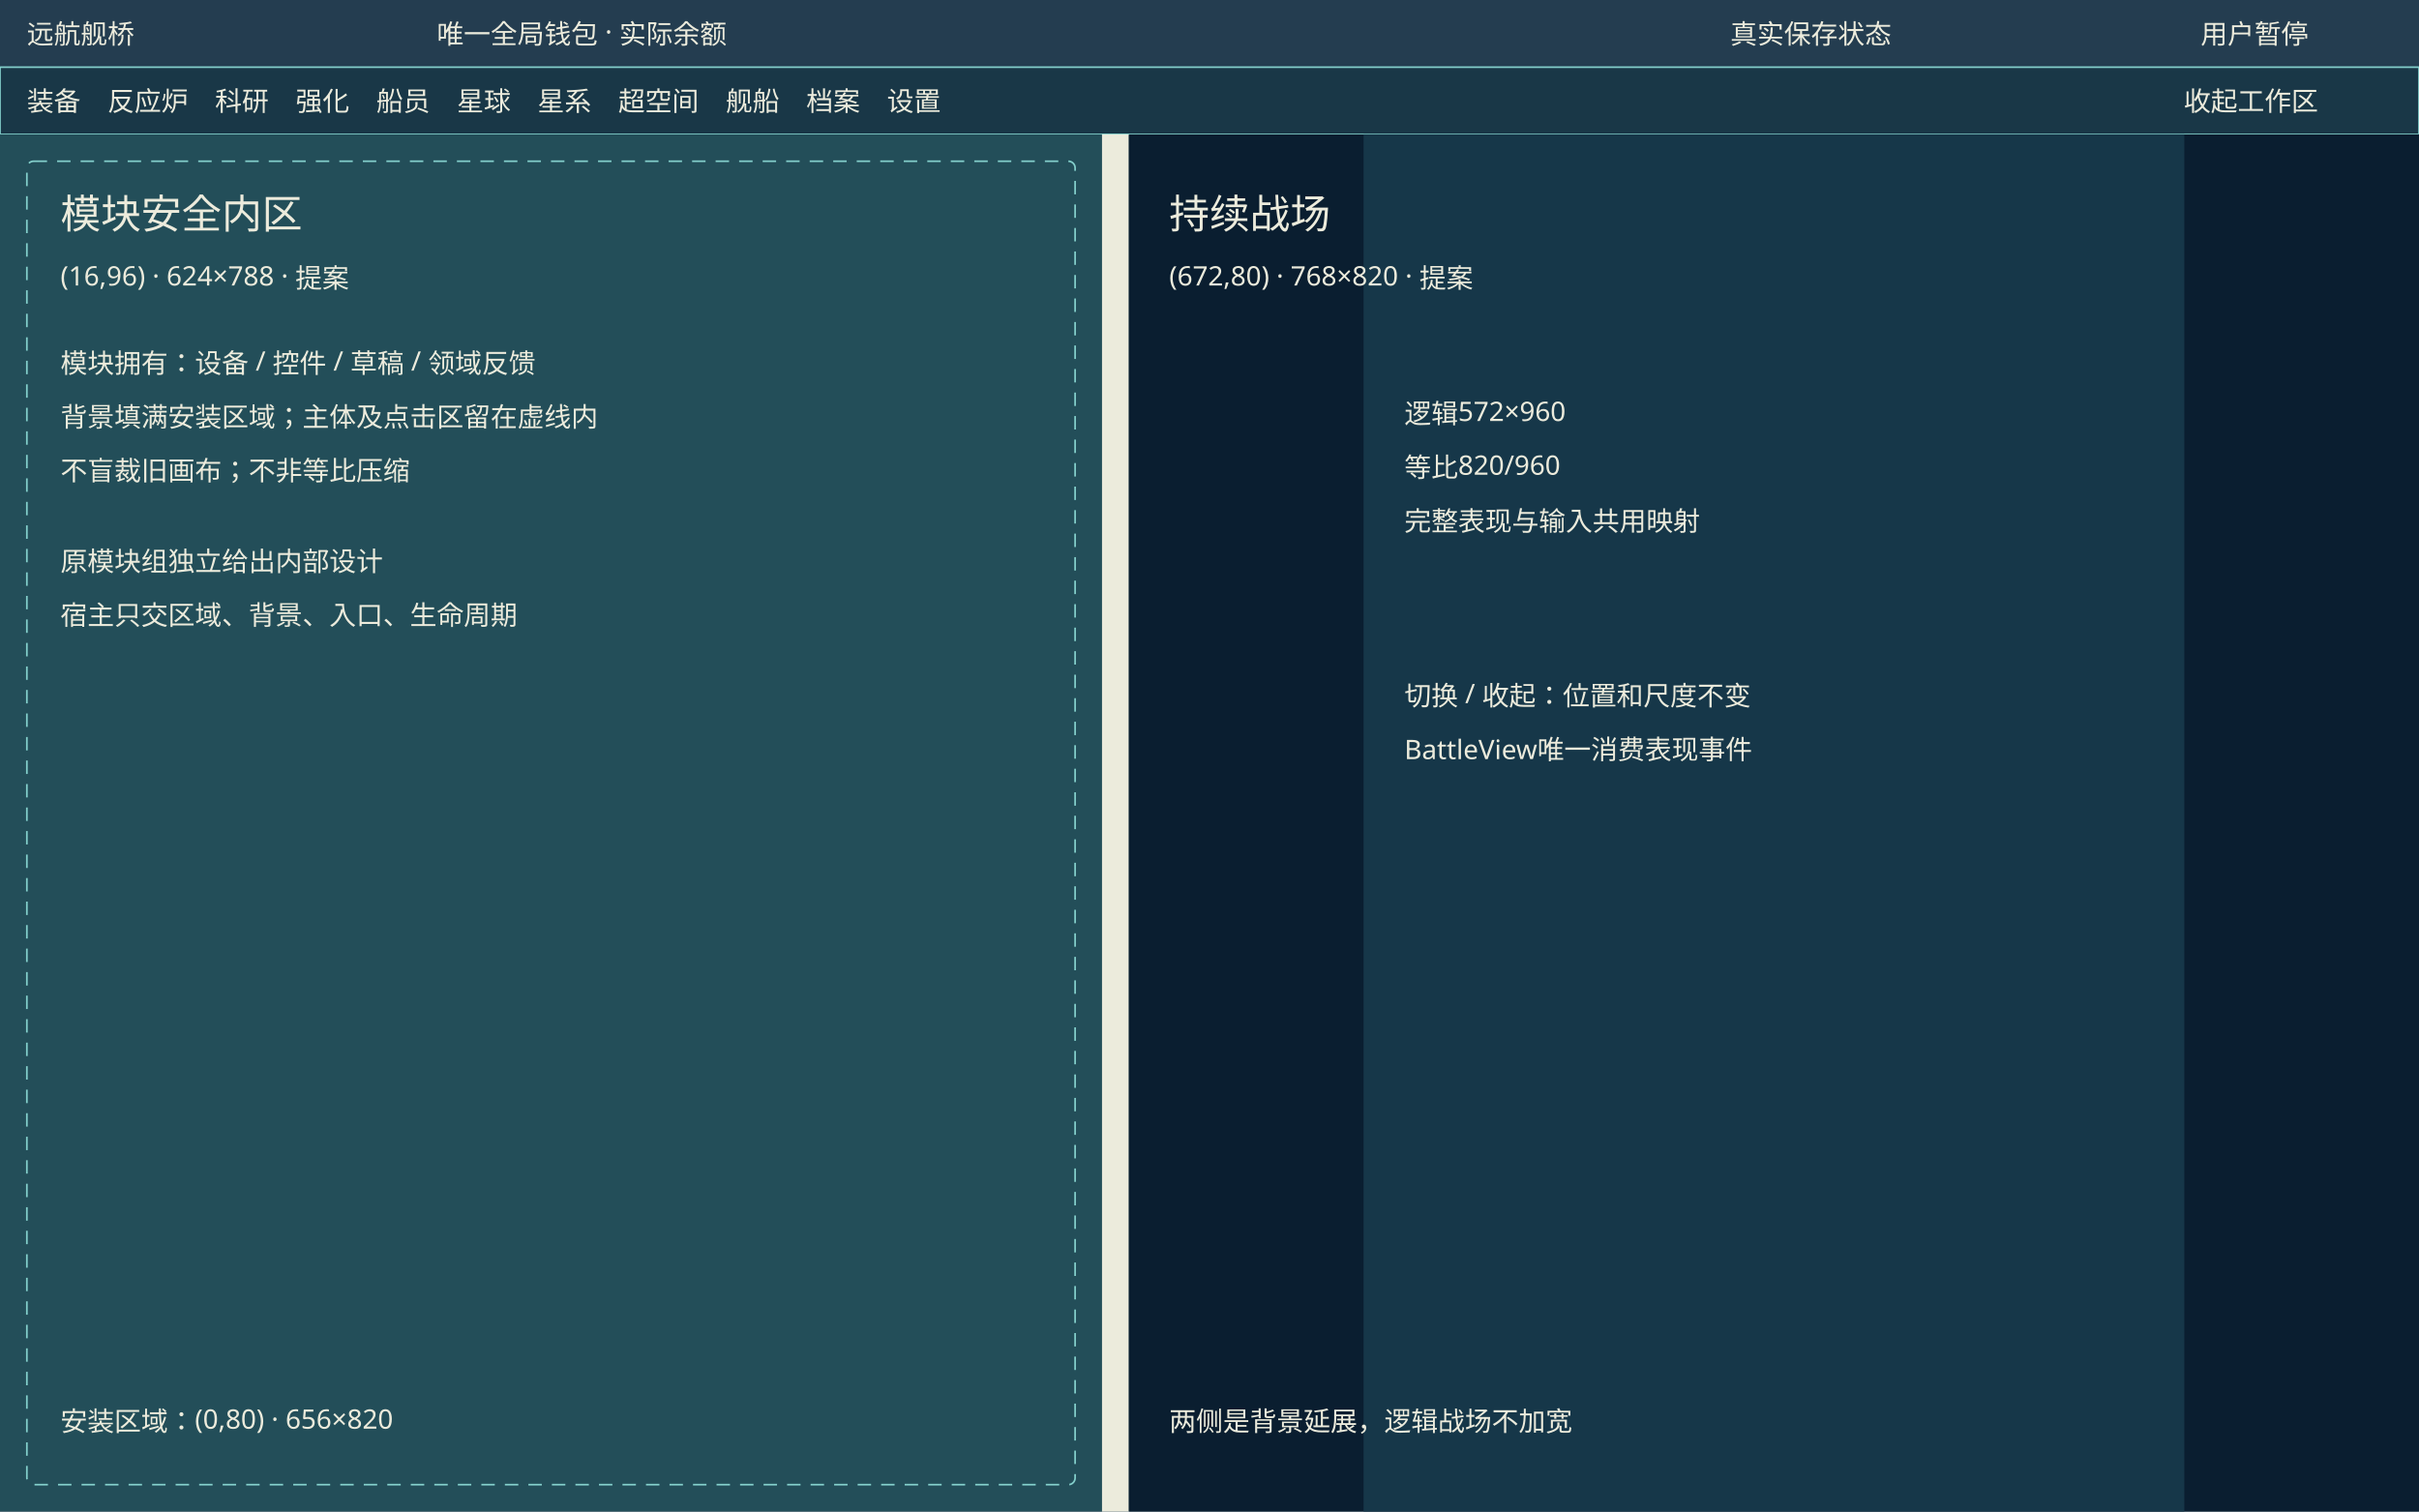
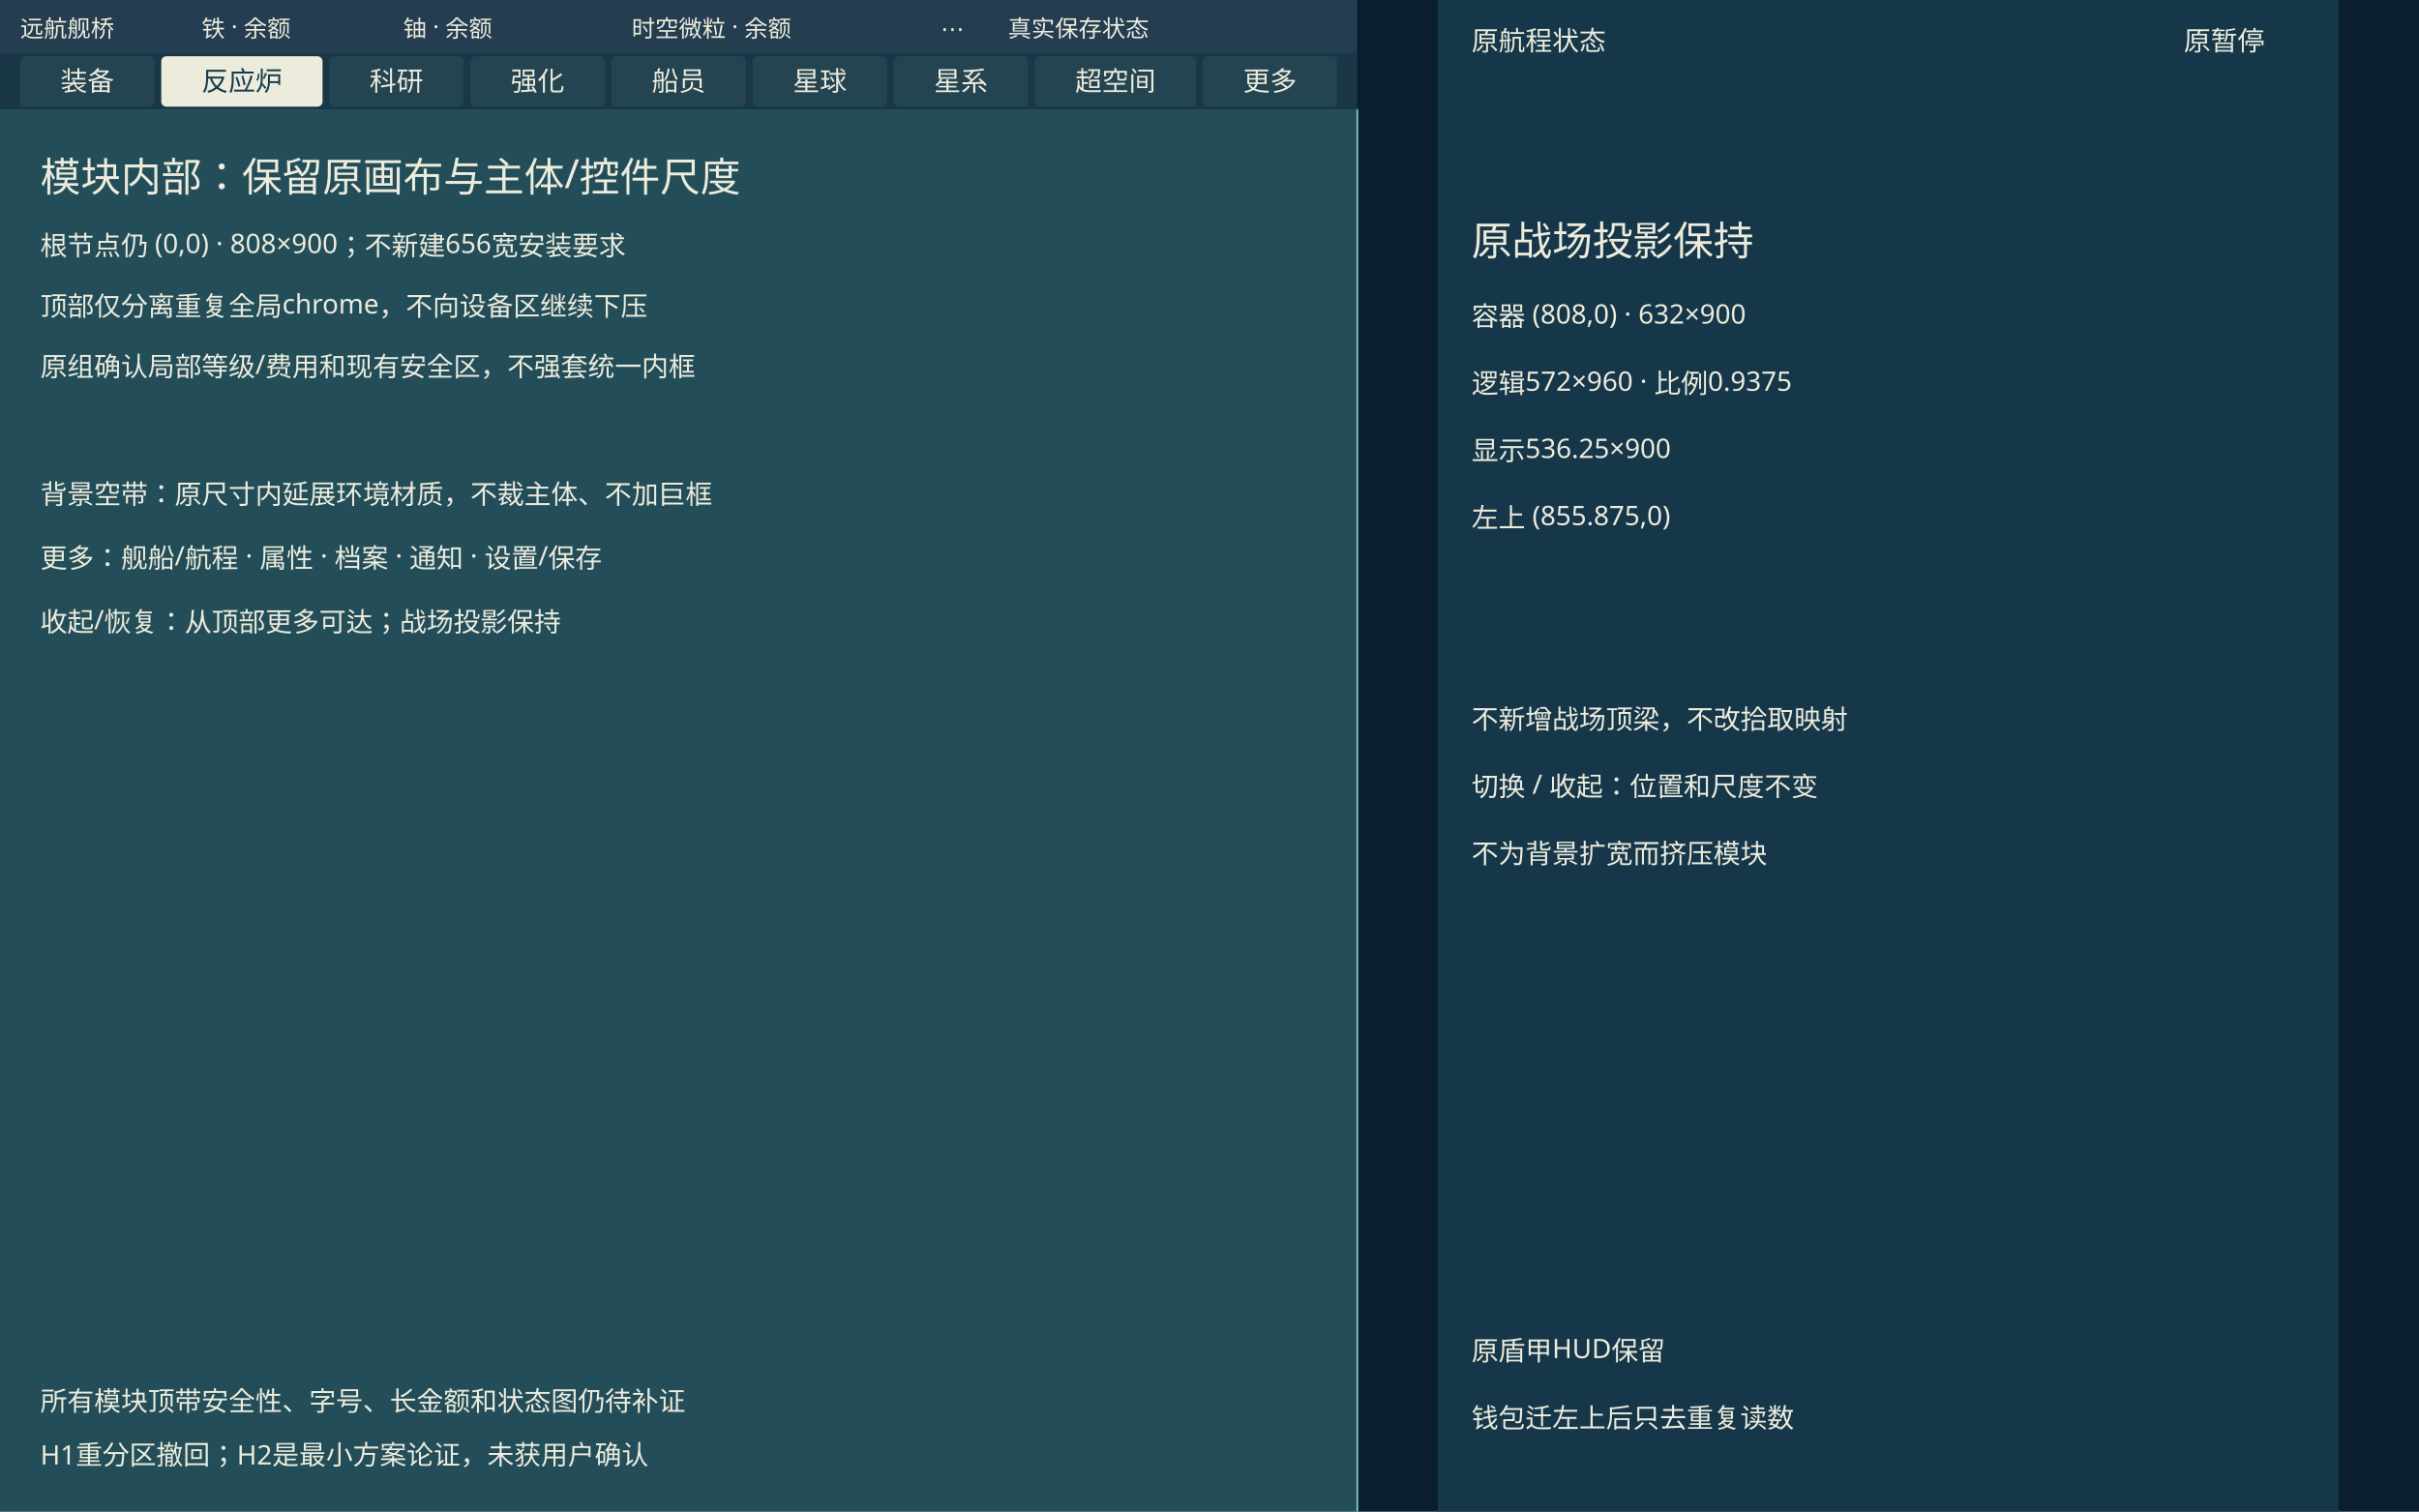
<svg xmlns="http://www.w3.org/2000/svg" width="1440" height="900" viewBox="0 0 1440 900">
  <rect width="1440" height="900" fill="#102b3a" />
  <g font-family="sans-serif" font-size="16" fill="#ecebdc">
-     <rect width="1440" height="40" fill="#243d50" />
-     <text x="16" y="26">远航舰桥</text>
-     <text x="260" y="26">唯一全局钱包 · 实际余额</text>
-     <text x="1030" y="26">真实保存状态</text>
-     <text x="1310" y="26">用户暂停</text>
-     <rect y="40" width="1440" height="40" fill="#193747" stroke="#83cfcb" />
-     <text x="16" y="66">装备　反应炉　科研　强化　船员　星球　星系　超空间　舰船　档案　设置</text>
-     <text x="1300" y="66">收起工作区</text>
-     <rect x="0" y="80" width="656" height="820" fill="#234e59" />
-     <rect x="16" y="96" width="624" height="788" rx="4" fill="none" stroke="#83cfcb" stroke-dasharray="8 6" />
-     <text x="36" y="136" font-size="24">模块安全内区</text>
-     <text x="36" y="170">(16,96) · 624×788 · 提案</text>
-     <text x="36" y="222">模块拥有：设备 / 控件 / 草稿 / 领域反馈</text>
-     <text x="36" y="254">背景填满安装区域；主体及点击区留在虚线内</text>
-     <text x="36" y="286">不盲裁旧画布；不非等比压缩</text>
-     <text x="36" y="340">原模块组独立给出内部设计</text>
-     <text x="36" y="372">宿主只交区域、背景、入口、生命周期</text>
-     <text x="36" y="852">安装区域：(0,80) · 656×820</text>
-     <rect x="656" y="80" width="16" height="820" fill="#ecebdc" />
-     <rect x="672" y="80" width="768" height="820" fill="#0a1e30" />
-     <rect x="811.708" y="80" width="488.584" height="820" fill="#163749" />
-     <text x="696" y="136" font-size="24">持续战场</text>
-     <text x="696" y="170">(672,80) · 768×820 · 提案</text>
-     <text x="836" y="252">逻辑572×960</text>
-     <text x="836" y="284">等比820/960</text>
-     <text x="836" y="316">完整表现与输入共用映射</text>
-     <text x="836" y="420">切换 / 收起：位置和尺度不变</text>
-     <text x="836" y="452">BattleView唯一消费表现事件</text>
-     <text x="696" y="852">两侧是背景延展，逻辑战场不加宽</text>
+     <rect width="808" height="32" fill="#243d50" />
+     <text x="12" y="22" font-size="14">远航舰桥</text>
+     <text x="120" y="22" font-size="14">铁 · 余额</text>
+     <text x="240" y="22" font-size="14">铀 · 余额</text>
+     <text x="376" y="22" font-size="14">时空微粒 · 余额</text>
+     <text x="560" y="22" font-size="14">⋯</text>
+     <text x="600" y="22" font-size="14">真实保存状态</text>
+     <rect y="32" width="808" height="33" fill="#193747" />
+     <rect x="12" y="33.5" width="80" height="30" rx="3" fill="#244451" />
+     <text x="52.0" y="54" text-anchor="middle" fill="#ecebdc">装备</text>
+     <rect x="96" y="33.5" width="96" height="30" rx="3" fill="#ecebdc" />
+     <text x="144.0" y="54" text-anchor="middle" fill="#173b4c">反应炉</text>
+     <rect x="196" y="33.5" width="80" height="30" rx="3" fill="#244451" />
+     <text x="236.0" y="54" text-anchor="middle" fill="#ecebdc">科研</text>
+     <rect x="280" y="33.5" width="80" height="30" rx="3" fill="#244451" />
+     <text x="320.0" y="54" text-anchor="middle" fill="#ecebdc">强化</text>
+     <rect x="364" y="33.5" width="80" height="30" rx="3" fill="#244451" />
+     <text x="404.0" y="54" text-anchor="middle" fill="#ecebdc">船员</text>
+     <rect x="448" y="33.5" width="80" height="30" rx="3" fill="#244451" />
+     <text x="488.0" y="54" text-anchor="middle" fill="#ecebdc">星球</text>
+     <rect x="532" y="33.5" width="80" height="30" rx="3" fill="#244451" />
+     <text x="572.0" y="54" text-anchor="middle" fill="#ecebdc">星系</text>
+     <rect x="616" y="33.5" width="96" height="30" rx="3" fill="#244451" />
+     <text x="664.0" y="54" text-anchor="middle" fill="#ecebdc">超空间</text>
+     <rect x="716" y="33.5" width="80" height="30" rx="3" fill="#244451" />
+     <text x="756.0" y="54" text-anchor="middle" fill="#ecebdc">更多</text>
+     <rect y="65" width="808" height="835" fill="#234e59" />
+     <text x="24" y="114" font-size="24">模块内部：保留原画布与主体/控件尺度</text>
+     <text x="24" y="152">根节点仍 (0,0) · 808×900；不新建656宽安装要求</text>
+     <text x="24" y="188">顶部仅分离重复全局chrome，不向设备区继续下压</text>
+     <text x="24" y="224">原组确认局部等级/费用和现有安全区，不强套统一内框</text>
+     <text x="24" y="300">背景空带：原尺寸内延展环境材质，不裁主体、不加巨框</text>
+     <text x="24" y="338">更多：舰船/航程 · 属性 · 档案 · 通知 · 设置/保存</text>
+     <text x="24" y="376">收起/恢复：从顶部更多可达；战场投影保持</text>
+     <text x="24" y="840">所有模块顶带安全性、字号、长金额和状态图仍待补证</text>
+     <text x="24" y="872">H1重分区撤回；H2是最小方案论证，未获用户确认</text>
+     <rect x="808" width="632" height="900" fill="#0a1e30" />
+     <rect x="855.875" width="536.25" height="900" fill="#163749" />
+     <line x1="808" y1="65" x2="808" y2="900" stroke="#83cfcb" />
+     <text x="876" y="30">原航程状态</text>
+     <text x="1300" y="30">原暂停</text>
+     <text x="876" y="152" font-size="24">原战场投影保持</text>
+     <text x="876" y="194">容器 (808,0) · 632×900</text>
+     <text x="876" y="234">逻辑572×960 · 比例0.9375</text>
+     <text x="876" y="274">显示536.25×900</text>
+     <text x="876" y="314">左上 (855.875,0)</text>
+     <text x="876" y="434">不新增战场顶梁，不改拾取映射</text>
+     <text x="876" y="474">切换 / 收起：位置和尺度不变</text>
+     <text x="876" y="514">不为背景扩宽而挤压模块</text>
+     <text x="876" y="810">原盾甲HUD保留</text>
+     <text x="876" y="850">钱包迁左上后只去重复读数</text>
  </g>
</svg>
